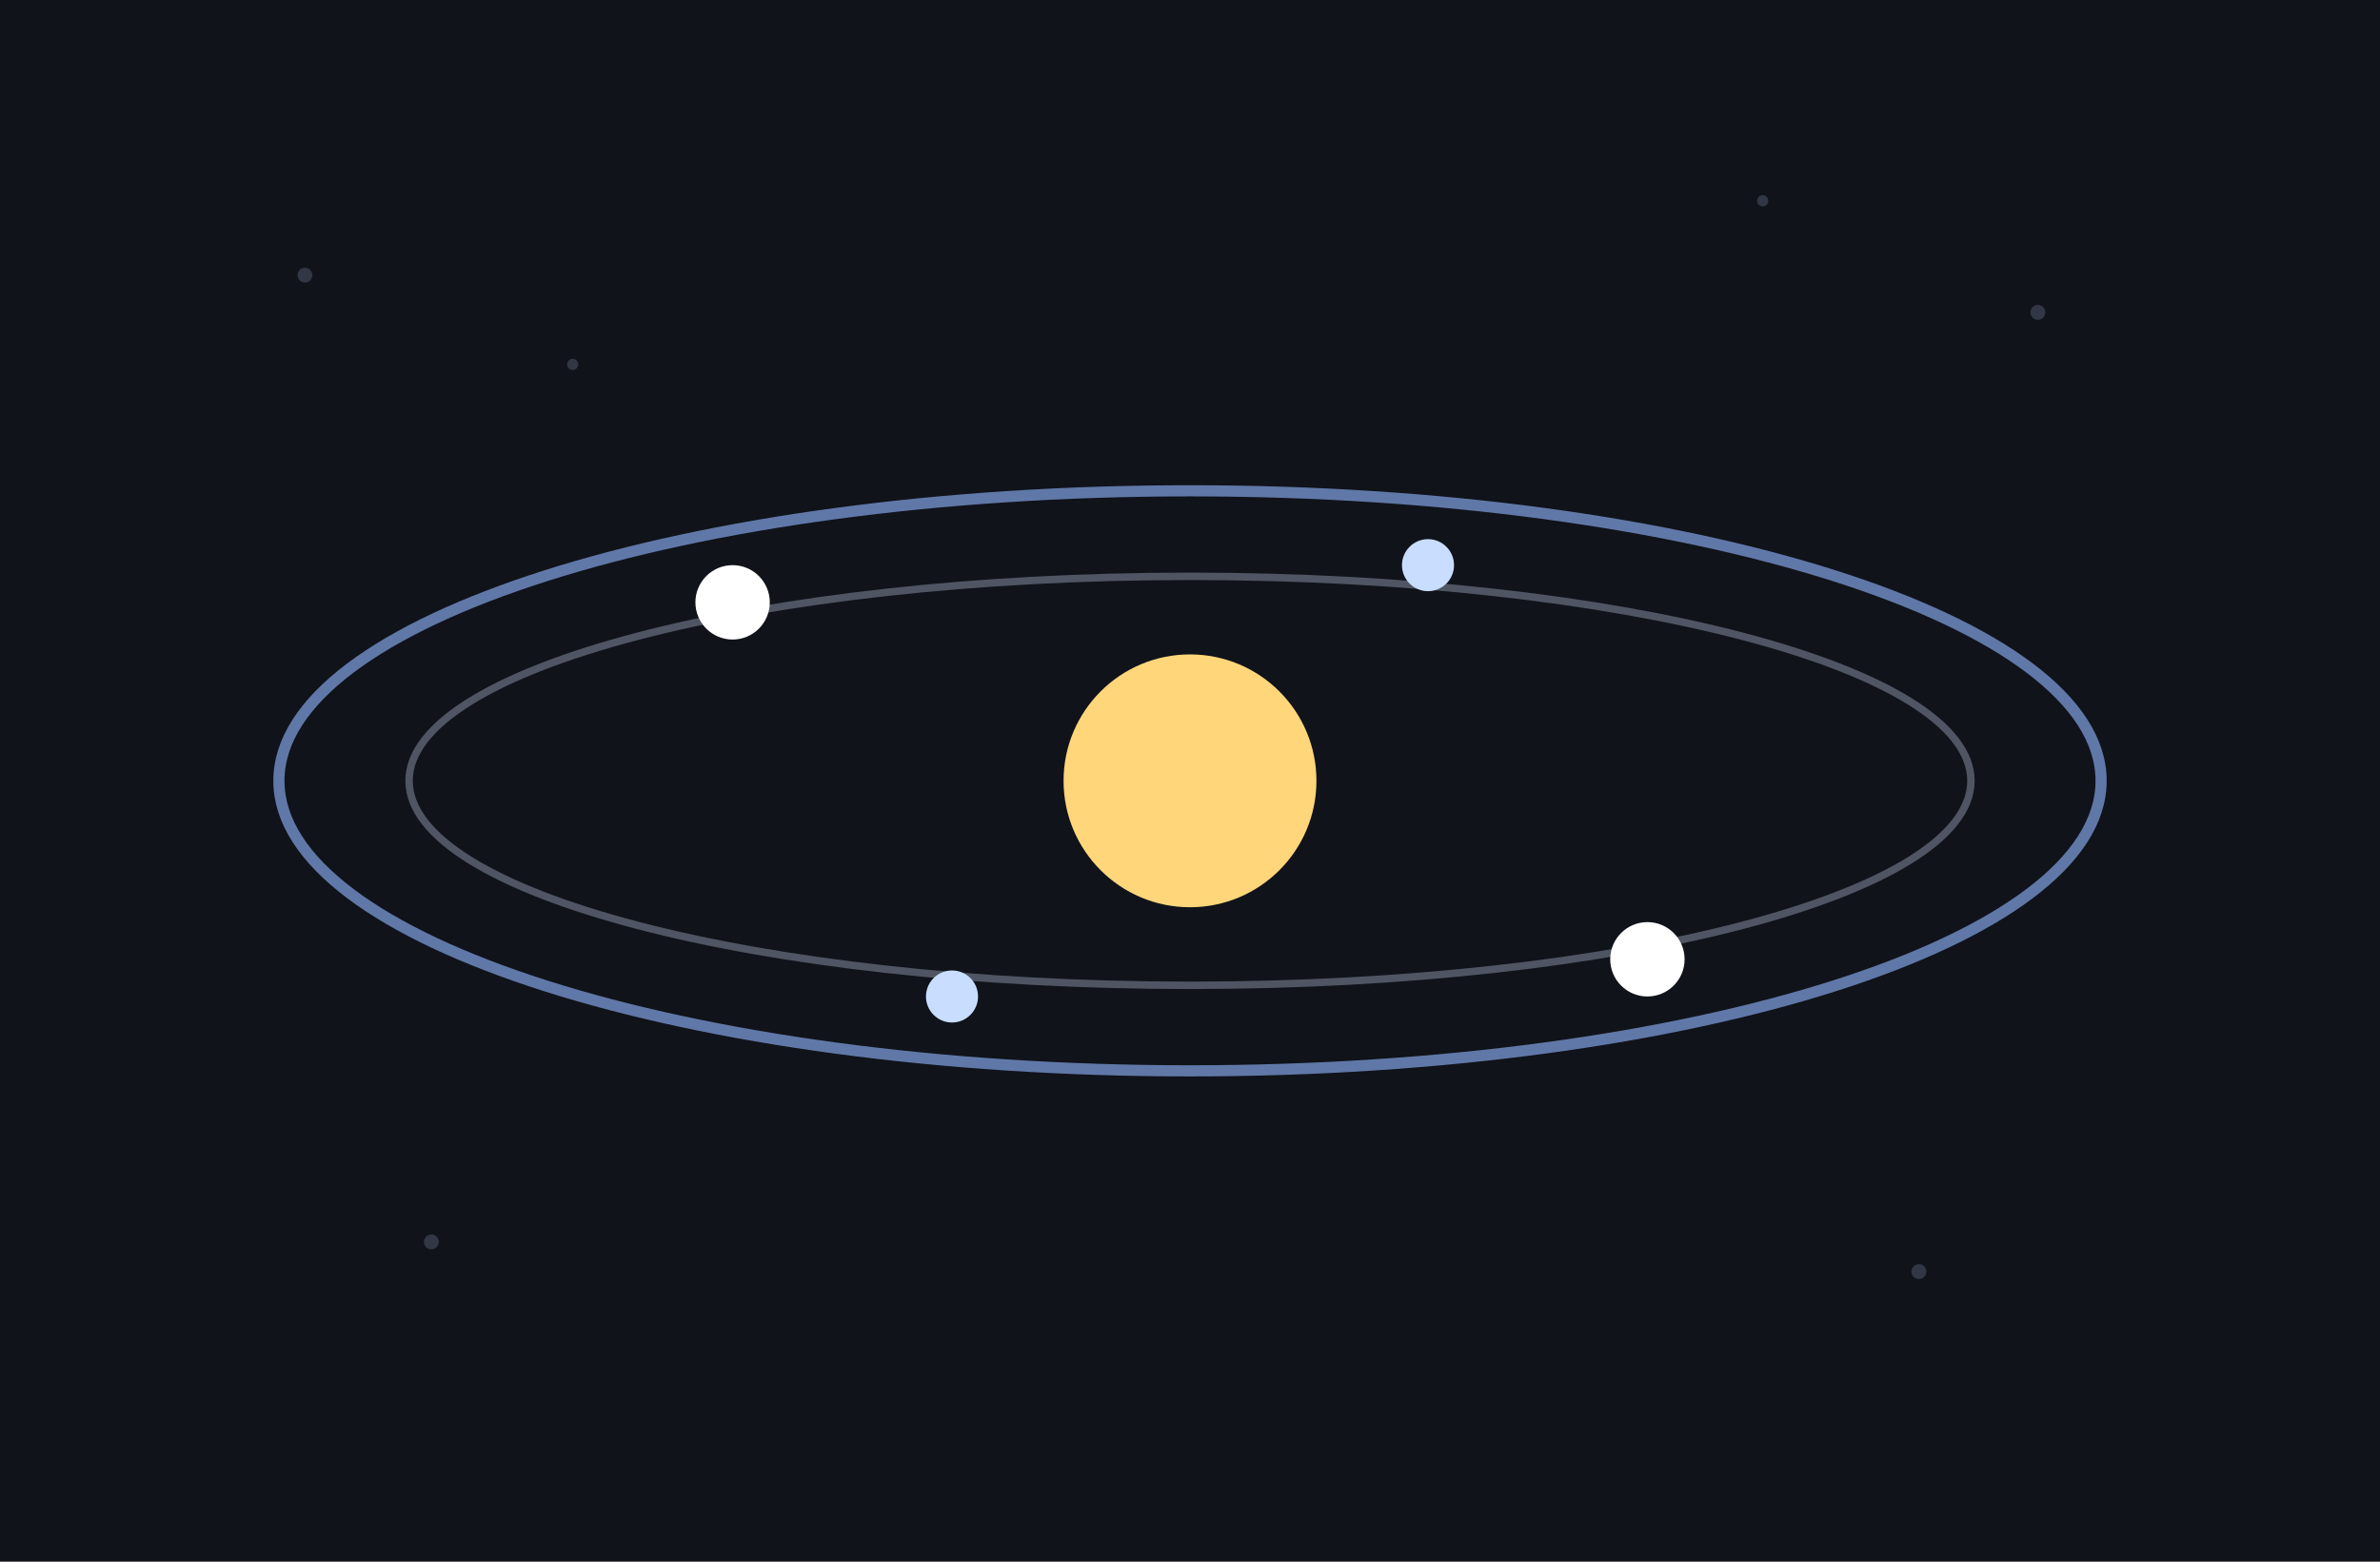
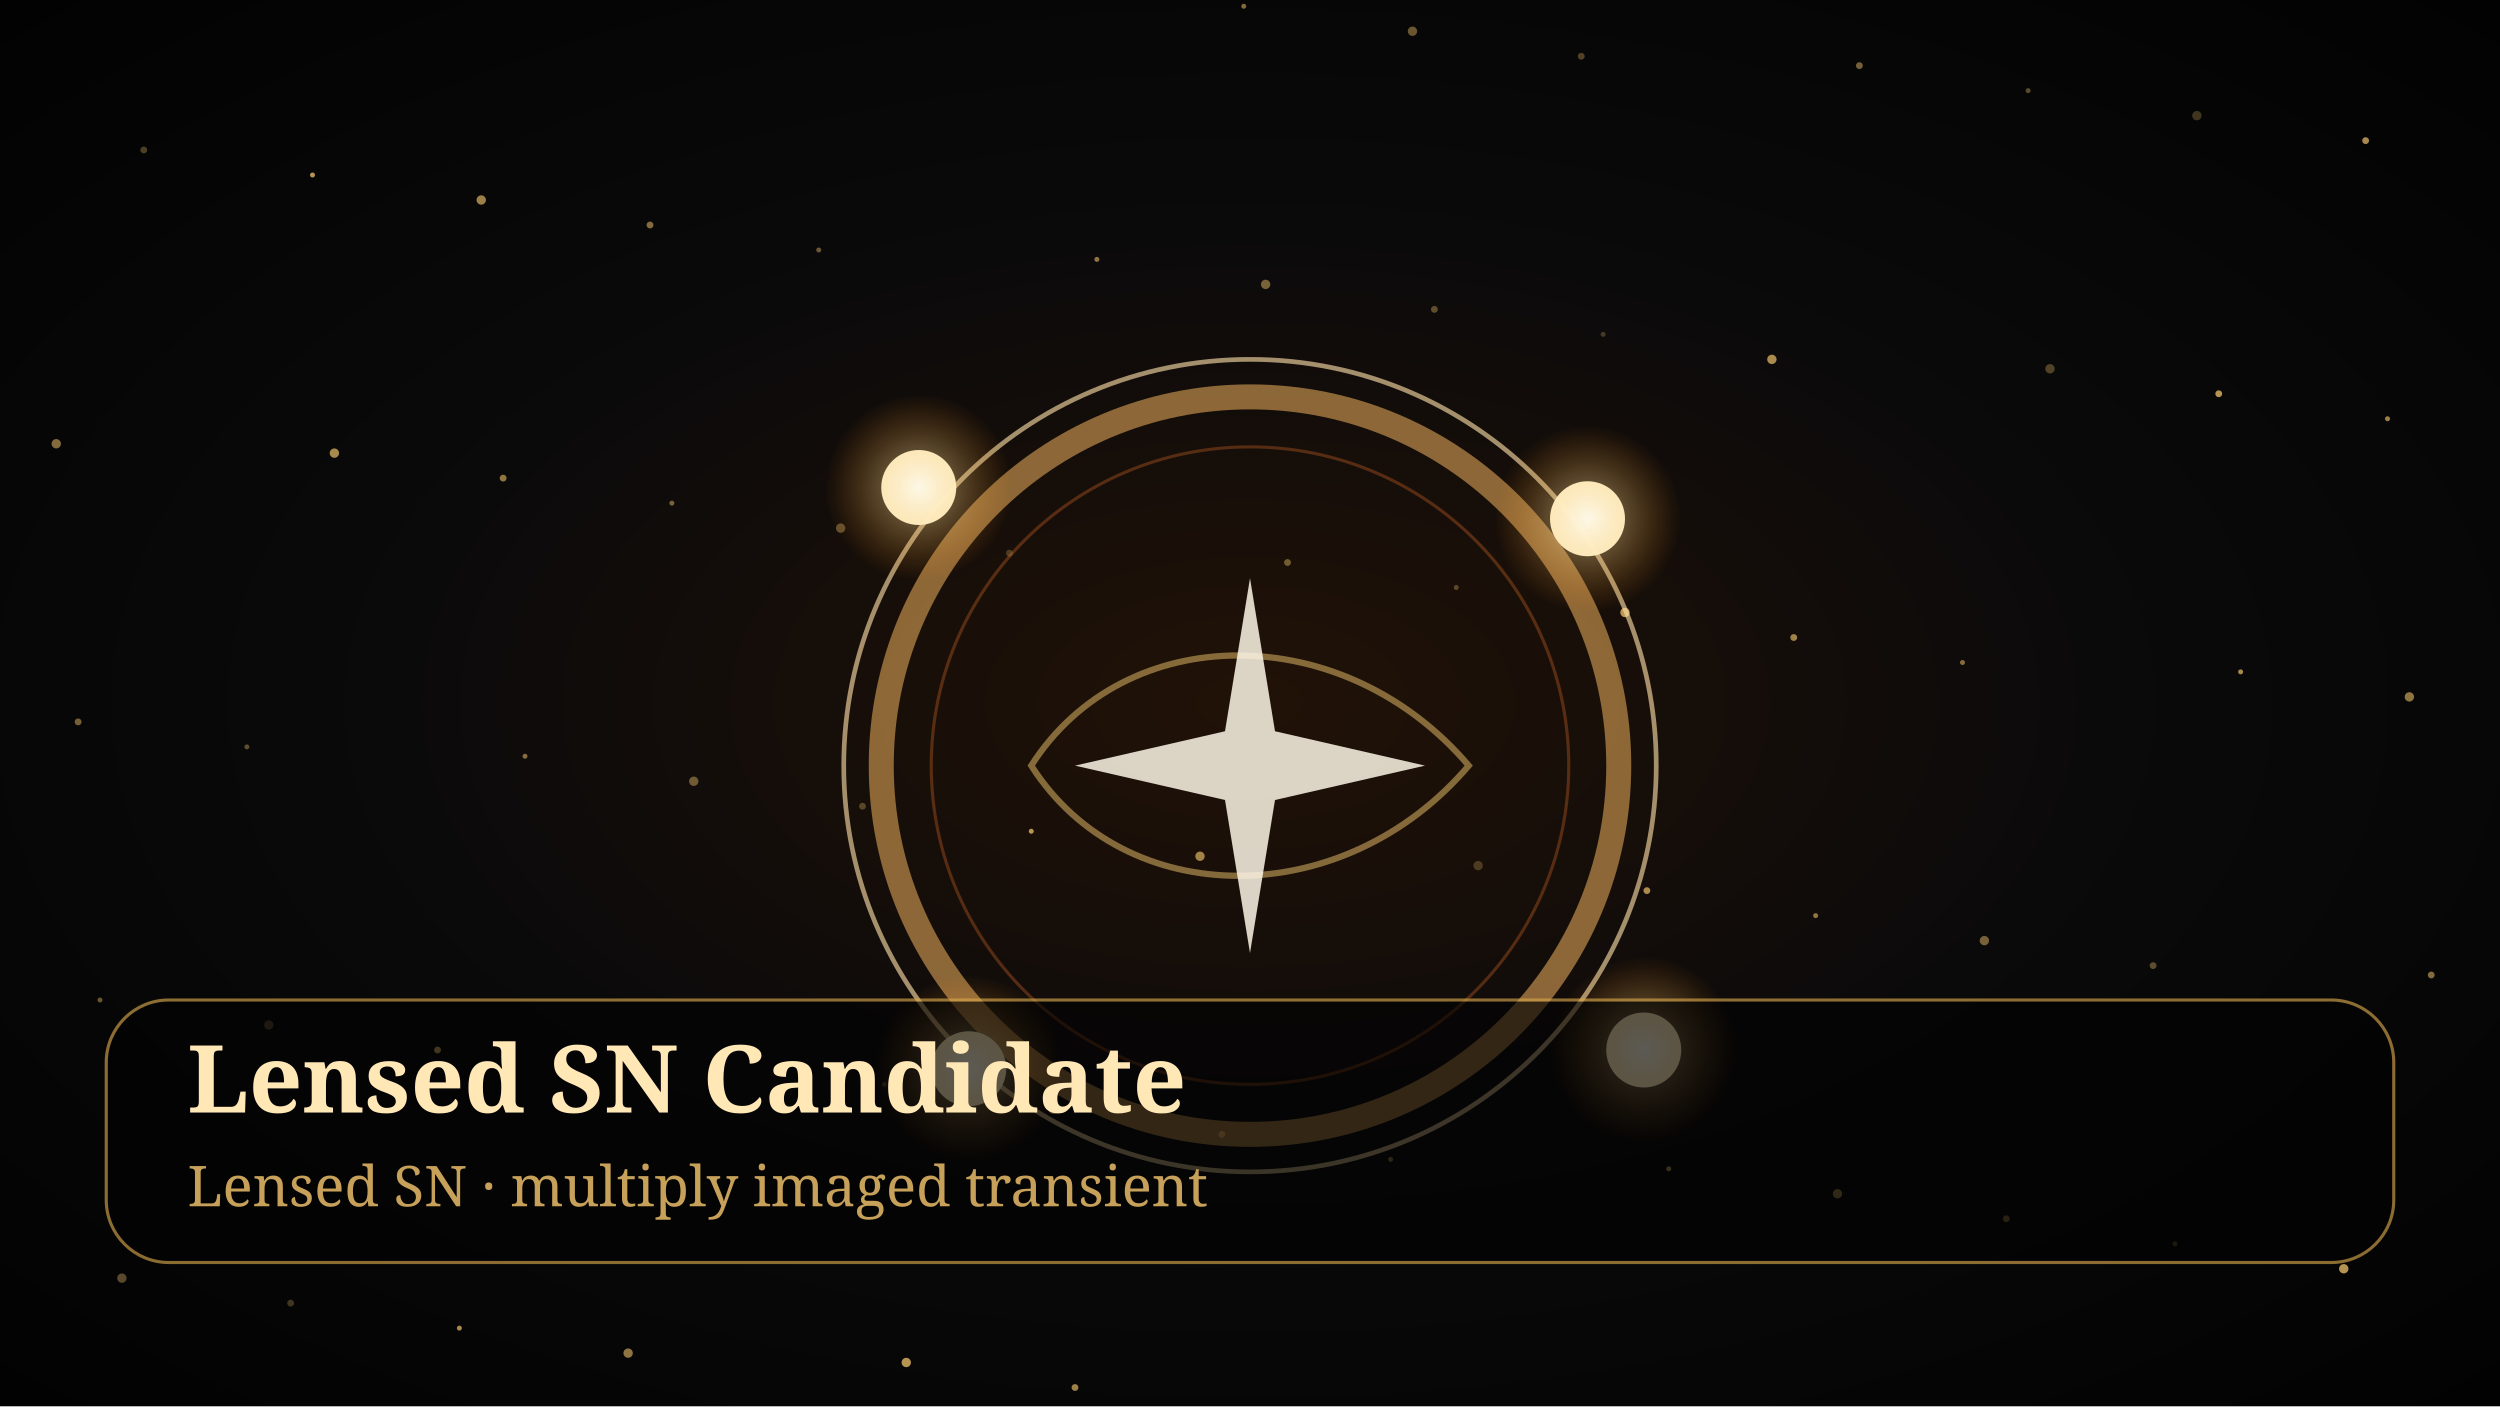
- <svg xmlns="http://www.w3.org/2000/svg" viewBox="0 0 640 420" role="img" aria-label="Generic lensed supernova thumbnail">
-   <rect width="640" height="420" fill="#10131a" />
-   <ellipse cx="320" cy="210" rx="245" ry="78" fill="none" stroke="#91b7ff" stroke-width="3" opacity=".62" />
-   <ellipse cx="320" cy="210" rx="210" ry="55" fill="none" stroke="#d5e2ff" stroke-width="2" opacity=".32" />
-   <circle cx="320" cy="210" r="34" fill="#ffd67a" />
-   <circle cx="197" cy="162" r="10" fill="#ffffff" />
-   <circle cx="443" cy="258" r="10" fill="#ffffff" />
-   <circle cx="256" cy="268" r="7" fill="#c8ddff" />
-   <circle cx="384" cy="152" r="7" fill="#c8ddff" />
-   <g fill="#6f7b91" opacity=".35">
-     <circle cx="82" cy="74" r="2" />
-     <circle cx="548" cy="84" r="2" />
-     <circle cx="116" cy="334" r="2" />
-     <circle cx="516" cy="342" r="2" />
-     <circle cx="474" cy="54" r="1.5" />
-     <circle cx="154" cy="98" r="1.5" />
-   </g>
+ <svg xmlns="http://www.w3.org/2000/svg" width="800" height="450" viewBox="0 0 800 450" role="img" aria-label="Lensed supernova candidate">
+   <defs>
+     <radialGradient id="bg" cx="50%" cy="50%" r="80%">
+       <stop offset="0%" stop-color="#211207" />
+       <stop offset="42%" stop-color="#0b0a0b" />
+       <stop offset="100%" stop-color="#000000" />
+     </radialGradient>
+     <radialGradient id="glow" cx="50%" cy="50%" r="50%">
+       <stop offset="0%" stop-color="#ffffff" stop-opacity="1" />
+       <stop offset="35%" stop-color="#ffd88d" stop-opacity="0.76" />
+       <stop offset="100%" stop-color="#ff8a00" stop-opacity="0" />
+     </radialGradient>
+     <filter id="blur">
+       <feGaussianBlur stdDeviation="1.2" />
+     </filter>
+   </defs>
+   <rect width="800" height="450" fill="url(#bg)" />
+   <circle cx="46" cy="48" r="1.1" fill="#f0c36b" opacity="0.31" />
+   <circle cx="107" cy="145" r="1.5" fill="#f0c36b" opacity="0.69" />
+   <circle cx="168" cy="242" r="0.8" fill="#f0c36b" opacity="0.53" />
+   <circle cx="229" cy="339" r="1.1" fill="#f0c36b" opacity="0.36" />
+   <circle cx="290" cy="436" r="1.5" fill="#f0c36b" opacity="0.75" />
+   <circle cx="351" cy="83" r="0.8" fill="#f0c36b" opacity="0.58" />
+   <circle cx="412" cy="180" r="1.1" fill="#f0c36b" opacity="0.42" />
+   <circle cx="473" cy="277" r="1.5" fill="#f0c36b" opacity="0.25" />
+   <circle cx="534" cy="374" r="0.8" fill="#f0c36b" opacity="0.64" />
+   <circle cx="595" cy="21" r="1.1" fill="#f0c36b" opacity="0.47" />
+   <circle cx="656" cy="118" r="1.5" fill="#f0c36b" opacity="0.31" />
+   <circle cx="717" cy="215" r="0.8" fill="#f0c36b" opacity="0.69" />
+   <circle cx="778" cy="312" r="1.1" fill="#f0c36b" opacity="0.53" />
+   <circle cx="39" cy="409" r="1.5" fill="#f0c36b" opacity="0.36" />
+   <circle cx="100" cy="56" r="0.8" fill="#f0c36b" opacity="0.75" />
+   <circle cx="161" cy="153" r="1.1" fill="#f0c36b" opacity="0.58" />
+   <circle cx="222" cy="250" r="1.5" fill="#f0c36b" opacity="0.42" />
+   <circle cx="283" cy="347" r="0.8" fill="#f0c36b" opacity="0.25" />
+   <circle cx="344" cy="444" r="1.1" fill="#f0c36b" opacity="0.64" />
+   <circle cx="405" cy="91" r="1.5" fill="#f0c36b" opacity="0.47" />
+   <circle cx="466" cy="188" r="0.8" fill="#f0c36b" opacity="0.31" />
+   <circle cx="527" cy="285" r="1.1" fill="#f0c36b" opacity="0.69" />
+   <circle cx="588" cy="382" r="1.5" fill="#f0c36b" opacity="0.53" />
+   <circle cx="649" cy="29" r="0.8" fill="#f0c36b" opacity="0.36" />
+   <circle cx="710" cy="126" r="1.1" fill="#f0c36b" opacity="0.75" />
+   <circle cx="771" cy="223" r="1.5" fill="#f0c36b" opacity="0.58" />
+   <circle cx="32" cy="320" r="0.8" fill="#f0c36b" opacity="0.42" />
+   <circle cx="93" cy="417" r="1.1" fill="#f0c36b" opacity="0.25" />
+   <circle cx="154" cy="64" r="1.5" fill="#f0c36b" opacity="0.64" />
+   <circle cx="215" cy="161" r="0.8" fill="#f0c36b" opacity="0.47" />
+   <circle cx="276" cy="258" r="1.1" fill="#f0c36b" opacity="0.31" />
+   <circle cx="337" cy="355" r="1.5" fill="#f0c36b" opacity="0.69" />
+   <circle cx="398" cy="2" r="0.8" fill="#f0c36b" opacity="0.53" />
+   <circle cx="459" cy="99" r="1.1" fill="#f0c36b" opacity="0.36" />
+   <circle cx="520" cy="196" r="1.5" fill="#f0c36b" opacity="0.75" />
+   <circle cx="581" cy="293" r="0.8" fill="#f0c36b" opacity="0.58" />
+   <circle cx="642" cy="390" r="1.1" fill="#f0c36b" opacity="0.42" />
+   <circle cx="703" cy="37" r="1.5" fill="#f0c36b" opacity="0.25" />
+   <circle cx="764" cy="134" r="0.8" fill="#f0c36b" opacity="0.64" />
+   <circle cx="25" cy="231" r="1.1" fill="#f0c36b" opacity="0.47" />
+   <circle cx="86" cy="328" r="1.5" fill="#f0c36b" opacity="0.31" />
+   <circle cx="147" cy="425" r="0.8" fill="#f0c36b" opacity="0.69" />
+   <circle cx="208" cy="72" r="1.1" fill="#f0c36b" opacity="0.53" />
+   <circle cx="269" cy="169" r="1.5" fill="#f0c36b" opacity="0.36" />
+   <circle cx="330" cy="266" r="0.8" fill="#f0c36b" opacity="0.75" />
+   <circle cx="391" cy="363" r="1.1" fill="#f0c36b" opacity="0.58" />
+   <circle cx="452" cy="10" r="1.5" fill="#f0c36b" opacity="0.42" />
+   <circle cx="513" cy="107" r="0.8" fill="#f0c36b" opacity="0.25" />
+   <circle cx="574" cy="204" r="1.1" fill="#f0c36b" opacity="0.64" />
+   <circle cx="635" cy="301" r="1.5" fill="#f0c36b" opacity="0.47" />
+   <circle cx="696" cy="398" r="0.8" fill="#f0c36b" opacity="0.31" />
+   <circle cx="757" cy="45" r="1.1" fill="#f0c36b" opacity="0.69" />
+   <circle cx="18" cy="142" r="1.5" fill="#f0c36b" opacity="0.53" />
+   <circle cx="79" cy="239" r="0.8" fill="#f0c36b" opacity="0.36" />
+   <circle cx="140" cy="336" r="1.1" fill="#f0c36b" opacity="0.75" />
+   <circle cx="201" cy="433" r="1.5" fill="#f0c36b" opacity="0.58" />
+   <circle cx="262" cy="80" r="0.8" fill="#f0c36b" opacity="0.42" />
+   <circle cx="323" cy="177" r="1.1" fill="#f0c36b" opacity="0.25" />
+   <circle cx="384" cy="274" r="1.5" fill="#f0c36b" opacity="0.64" />
+   <circle cx="445" cy="371" r="0.8" fill="#f0c36b" opacity="0.47" />
+   <circle cx="506" cy="18" r="1.1" fill="#f0c36b" opacity="0.31" />
+   <circle cx="567" cy="115" r="1.5" fill="#f0c36b" opacity="0.69" />
+   <circle cx="628" cy="212" r="0.8" fill="#f0c36b" opacity="0.53" />
+   <circle cx="689" cy="309" r="1.1" fill="#f0c36b" opacity="0.36" />
+   <circle cx="750" cy="406" r="1.5" fill="#f0c36b" opacity="0.75" />
+   <circle cx="400" cy="245" r="118" fill="none" stroke="#f0b15c" stroke-width="8" opacity="0.55" />
+   <circle cx="400" cy="245" r="130" fill="none" stroke="#ffe0a8" stroke-width="1.5" opacity="0.62" />
+   <circle cx="400" cy="245" r="102" fill="none" stroke="#ff7a2a" stroke-width="1" opacity="0.28" />
+   <path d="M330 245 C360 198 430 198 470 245 C430 292 360 292 330 245 Z" fill="none" stroke="#f0c36b" stroke-width="2" opacity="0.5" />
+   <path d="M400 185 L408 234 L456 245 L408 256 L400 305 L392 256 L344 245 L392 234 Z" fill="#fff8e8" opacity="0.84" />
+   <circle cx="294" cy="156" r="12" fill="#fff6d7" opacity="0.98" />
+   <circle cx="294" cy="156" r="30" fill="url(#glow)" opacity="0.45" />
+   <circle cx="508" cy="166" r="12" fill="#fff6d7" opacity="0.98" />
+   <circle cx="508" cy="166" r="30" fill="url(#glow)" opacity="0.45" />
+   <circle cx="310" cy="342" r="12" fill="#fff6d7" opacity="0.98" />
+   <circle cx="310" cy="342" r="30" fill="url(#glow)" opacity="0.45" />
+   <circle cx="526" cy="336" r="12" fill="#fff6d7" opacity="0.98" />
+   <circle cx="526" cy="336" r="30" fill="url(#glow)" opacity="0.45" />
+   <rect x="34" y="320" width="732" height="84" rx="20" fill="#020202" opacity="0.64" stroke="#d7a64a" stroke-width="1" />
+   <text x="60" y="356" fill="#ffe8b6" font-size="30" font-family="serif" font-weight="700">Lensed SN Candidate</text>
+   <text x="60" y="386" fill="#c7a15a" font-size="18" font-family="serif">Lensed SN · multiply imaged transient</text>
</svg>
